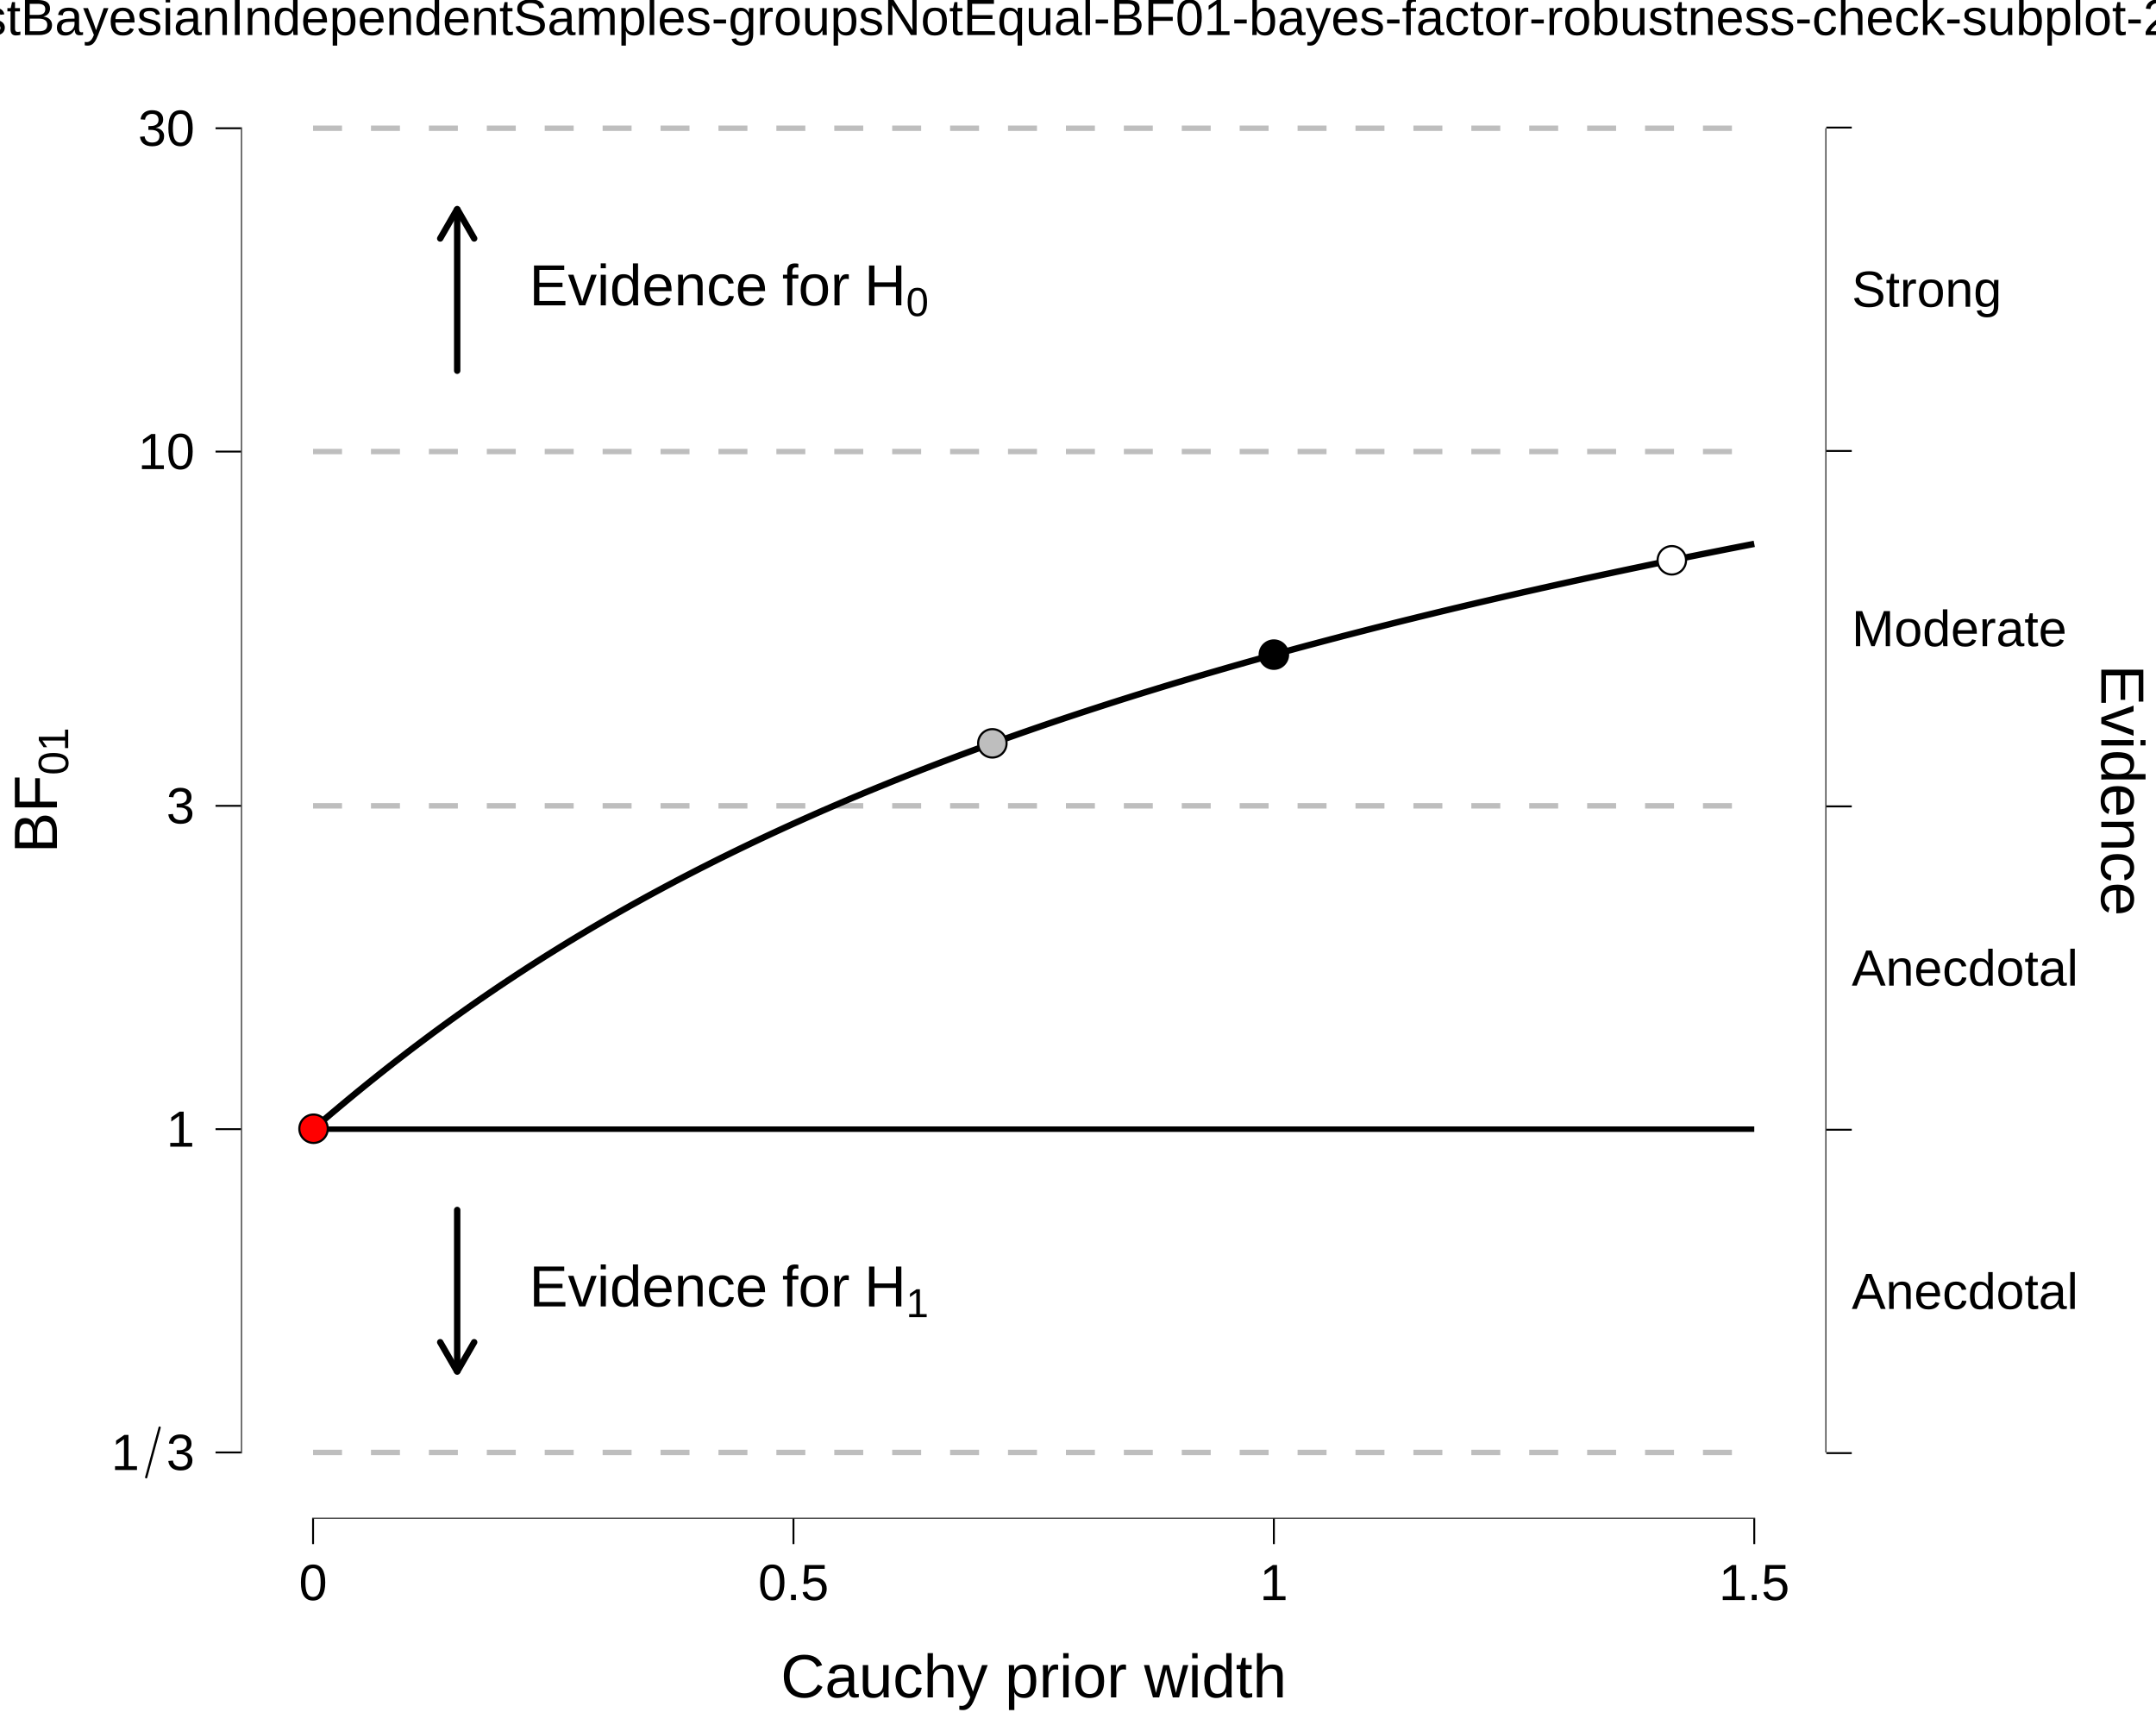
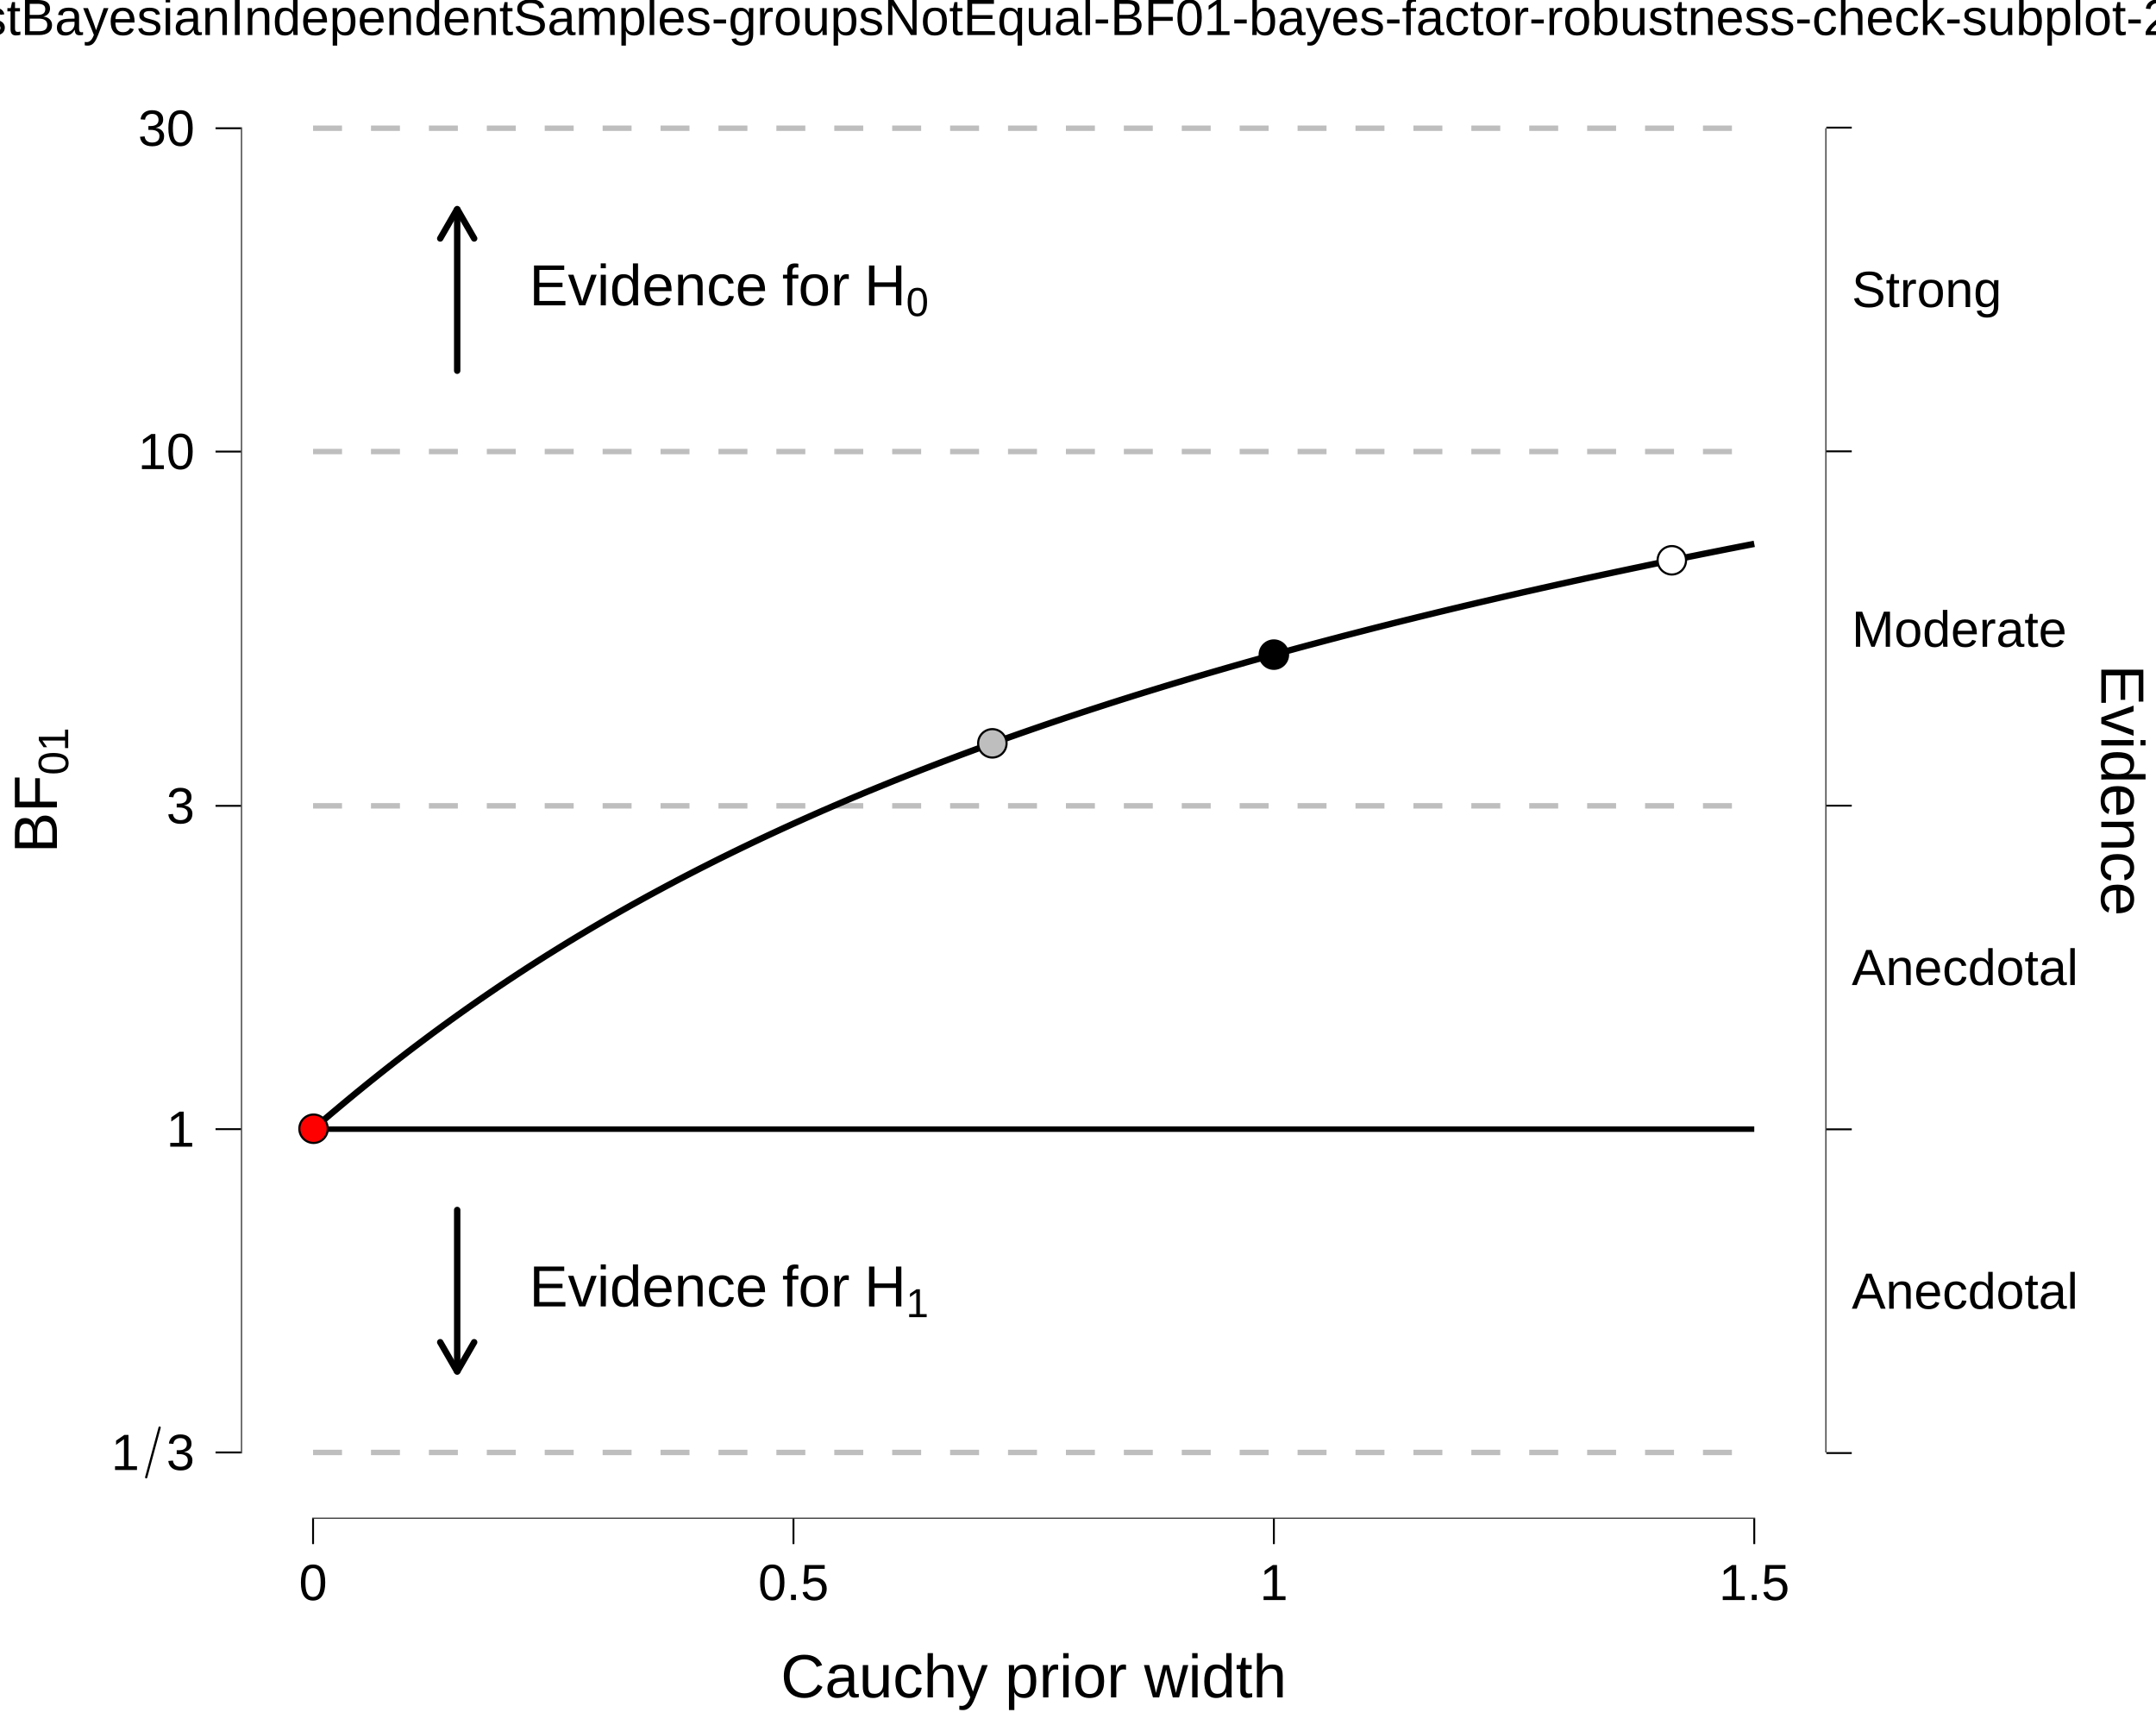
<svg xmlns="http://www.w3.org/2000/svg" viewBox="0 0 720.00 576.00">
  <defs>
    <style type="text/css">
    line, polyline, polygon, path, rect, circle {
      fill: none;
      stroke: #000000;
      stroke-linecap: round;
      stroke-linejoin: round;
      stroke-miterlimit: 10.00;
    }
  </style>
  </defs>
  <rect width="100%" height="100%" style="stroke: none; fill: #FFFFFF;" />
  <rect x="0.00" y="0.00" width="720.00" height="576.00" style="stroke-width: 10.67; stroke: none;" />
  <defs>
    <clipPath id="cpODAuNDl8NjA5LjkwfDUwNy4xMHwyMC43MQ==">
      <rect x="80.49" y="20.71" width="529.41" height="486.38" />
    </clipPath>
  </defs>
  <rect x="80.49" y="20.71" width="529.41" height="486.38" style="stroke-width: 10.67; stroke: none;" clip-path="url(#cpODAuNDl8NjA5LjkwfDUwNy4xMHwyMC43MQ==)" />
  <line x1="104.55" y1="484.99" x2="585.84" y2="484.99" style="stroke-width: 1.81; stroke: #BEBEBE; stroke-dasharray: 9.67,9.67; stroke-linecap: butt;" clip-path="url(#cpODAuNDl8NjA5LjkwfDUwNy4xMHwyMC43MQ==)" />
  <line x1="104.55" y1="377.04" x2="585.84" y2="377.04" style="stroke-width: 1.81; stroke-linecap: butt;" clip-path="url(#cpODAuNDl8NjA5LjkwfDUwNy4xMHwyMC43MQ==)" />
  <line x1="104.55" y1="269.08" x2="585.84" y2="269.08" style="stroke-width: 1.81; stroke: #BEBEBE; stroke-dasharray: 9.67,9.67; stroke-linecap: butt;" clip-path="url(#cpODAuNDl8NjA5LjkwfDUwNy4xMHwyMC43MQ==)" />
  <line x1="104.55" y1="150.78" x2="585.84" y2="150.78" style="stroke-width: 1.81; stroke: #BEBEBE; stroke-dasharray: 9.67,9.67; stroke-linecap: butt;" clip-path="url(#cpODAuNDl8NjA5LjkwfDUwNy4xMHwyMC43MQ==)" />
  <line x1="104.55" y1="42.82" x2="585.84" y2="42.82" style="stroke-width: 1.81; stroke: #BEBEBE; stroke-dasharray: 9.67,9.67; stroke-linecap: butt;" clip-path="url(#cpODAuNDl8NjA5LjkwfDUwNy4xMHwyMC43MQ==)" />
  <polyline points="104.71,376.90 105.92,375.86 107.12,374.83 108.33,373.80 109.53,372.77 110.74,371.75 111.95,370.74 113.15,369.73 114.36,368.72 115.56,367.72 116.77,366.72 117.98,365.72 119.18,364.73 120.39,363.75 121.59,362.77 122.80,361.79 124.00,360.82 125.21,359.86 126.42,358.89 127.62,357.94 128.83,356.98 130.03,356.04 131.24,355.09 132.45,354.15 133.65,353.22 134.86,352.29 136.06,351.36 137.27,350.44 138.47,349.53 139.68,348.62 140.89,347.71 142.09,346.81 143.30,345.91 144.50,345.01 145.71,344.13 146.92,343.24 148.12,342.36 149.33,341.49 150.53,340.61 151.74,339.75 152.94,338.88 154.15,338.03 155.36,337.17 156.56,336.32 157.77,335.48 158.97,334.64 160.18,333.80 161.39,332.97 162.59,332.14 163.80,331.32 165.00,330.50 166.21,329.68 167.41,328.87 168.62,328.07 169.83,327.26 171.03,326.47 172.24,325.67 173.44,324.88 174.65,324.10 175.85,323.31 177.06,322.53 178.27,321.76 179.47,320.99 180.68,320.22 181.88,319.46 183.09,318.70 184.30,317.95 185.50,317.20 186.71,316.45 187.91,315.71 189.12,314.97 190.32,314.23 191.53,313.50 192.74,312.77 193.94,312.05 195.15,311.33 196.35,310.61 197.56,309.89 198.77,309.18 199.97,308.48 201.18,307.77 202.38,307.07 203.59,306.38 204.79,305.69 206.00,305.00 207.21,304.31 208.41,303.63 209.62,302.95 210.82,302.27 212.03,301.60 213.24,300.93 214.44,300.27 215.65,299.60 216.85,298.94 218.06,298.29 219.26,297.64 220.47,296.99 221.68,296.34 222.88,295.70 224.09,295.06 225.29,294.42 226.50,293.78 227.71,293.15 228.91,292.52 230.12,291.90 231.32,291.28 232.53,290.66 233.73,290.04 234.94,289.43 236.15,288.82 237.35,288.21 238.56,287.61 239.76,287.00 240.97,286.40 242.18,285.81 243.38,285.22 244.59,284.62 245.79,284.04 247.00,283.45 248.20,282.87 249.41,282.29 250.62,281.71 251.82,281.14 253.03,280.56 254.23,279.99 255.44,279.43 256.65,278.86 257.85,278.30 259.06,277.74 260.26,277.19 261.47,276.63 262.67,276.08 263.88,275.53 265.09,274.98 266.29,274.44 267.50,273.90 268.70,273.36 269.91,272.82 271.12,272.29 272.32,271.75 273.53,271.22 274.73,270.69 275.94,270.17 277.14,269.65 278.35,269.12 279.56,268.61 280.76,268.09 281.97,267.57 283.17,267.06 284.38,266.55 285.59,266.04 286.79,265.54 288.00,265.03 289.20,264.53 290.41,264.03 291.61,263.54 292.82,263.04 294.03,262.55 295.23,262.06 296.44,261.57 297.64,261.08 298.85,260.59 300.06,260.11 301.26,259.63 302.47,259.15 303.67,258.67 304.88,258.20 306.08,257.73 307.29,257.25 308.50,256.78 309.70,256.32 310.91,255.85 312.11,255.39 313.32,254.92 314.52,254.46 315.73,254.01 316.94,253.55 318.14,253.09 319.35,252.64 320.55,252.19 321.76,251.74 322.97,251.29 324.17,250.85 325.38,250.40 326.58,249.96 327.79,249.52 328.99,249.08 330.20,248.64 331.41,248.21 332.61,247.77 333.82,247.34 335.02,246.91 336.23,246.48 337.44,246.05 338.64,245.63 339.85,245.20 341.05,244.78 342.26,244.36 343.46,243.94 344.67,243.52 345.88,243.10 347.08,242.69 348.29,242.27 349.49,241.86 350.70,241.45 351.91,241.04 353.11,240.63 354.32,240.23 355.52,239.82 356.73,239.42 357.93,239.02 359.14,238.62 360.35,238.22 361.55,237.82 362.76,237.43 363.96,237.03 365.17,236.64 366.38,236.25 367.58,235.86 368.79,235.47 369.99,235.08 371.20,234.69 372.40,234.31 373.61,233.92 374.82,233.54 376.02,233.16 377.23,232.78 378.43,232.40 379.64,232.02 380.85,231.65 382.05,231.27 383.26,230.90 384.46,230.53 385.67,230.16 386.87,229.79 388.08,229.42 389.29,229.05 390.49,228.69 391.70,228.32 392.90,227.96 394.11,227.60 395.32,227.24 396.52,226.88 397.73,226.52 398.93,226.16 400.14,225.80 401.34,225.45 402.55,225.09 403.76,224.74 404.96,224.39 406.17,224.04 407.37,223.69 408.58,223.34 409.79,222.99 410.99,222.65 412.20,222.30 413.40,221.96 414.61,221.62 415.81,221.27 417.02,220.93 418.23,220.59 419.43,220.26 420.64,219.92 421.84,219.58 423.05,219.25 424.26,218.91 425.46,218.58 426.67,218.25 427.87,217.92 429.08,217.58 430.28,217.26 431.49,216.93 432.70,216.60 433.90,216.27 435.11,215.95 436.31,215.62 437.52,215.30 438.73,214.98 439.93,214.66 441.14,214.34 442.34,214.02 443.55,213.70 444.75,213.38 445.96,213.07 447.17,212.75 448.37,212.43 449.58,212.12 450.78,211.81 451.99,211.50 453.19,211.19 454.40,210.88 455.61,210.57 456.81,210.26 458.02,209.95 459.22,209.64 460.43,209.34 461.64,209.03 462.84,208.73 464.05,208.43 465.25,208.12 466.46,207.82 467.66,207.52 468.87,207.22 470.08,206.92 471.28,206.63 472.49,206.33 473.69,206.03 474.90,205.74 476.11,205.44 477.31,205.15 478.52,204.86 479.72,204.56 480.93,204.27 482.13,203.98 483.34,203.69 484.55,203.40 485.75,203.11 486.96,202.83 488.16,202.54 489.37,202.25 490.58,201.97 491.78,201.69 492.99,201.40 494.19,201.12 495.40,200.84 496.60,200.56 497.81,200.28 499.02,200.00 500.22,199.72 501.43,199.44 502.63,199.16 503.84,198.88 505.05,198.61 506.25,198.33 507.46,198.06 508.66,197.78 509.87,197.51 511.07,197.24 512.28,196.97 513.49,196.70 514.69,196.42 515.90,196.16 517.10,195.89 518.31,195.62 519.52,195.35 520.72,195.08 521.93,194.82 523.13,194.55 524.34,194.29 525.54,194.02 526.75,193.76 527.96,193.50 529.16,193.23 530.37,192.97 531.57,192.71 532.78,192.45 533.99,192.19 535.19,191.93 536.40,191.67 537.60,191.42 538.81,191.16 540.01,190.90 541.22,190.65 542.43,190.39 543.63,190.14 544.84,189.88 546.04,189.63 547.25,189.38 548.46,189.13 549.66,188.87 550.87,188.62 552.07,188.37 553.28,188.12 554.48,187.87 555.69,187.63 556.90,187.38 558.10,187.13 559.31,186.88 560.51,186.64 561.72,186.39 562.93,186.15 564.13,185.90 565.34,185.66 566.54,185.42 567.75,185.17 568.95,184.93 570.16,184.69 571.37,184.45 572.57,184.21 573.78,183.97 574.98,183.73 576.19,183.49 577.39,183.25 578.60,183.02 579.81,182.78 581.01,182.54 582.22,182.31 583.42,182.07 584.63,181.84 585.84,181.60 " style="stroke-width: 2.13; stroke-linecap: butt;" clip-path="url(#cpODAuNDl8NjA5LjkwfDUwNy4xMHwyMC43MQ==)" />
  <circle cx="104.71" cy="376.90" r="3.56pt" style="stroke-width: 0.71; fill: #FF0000;" clip-path="url(#cpODAuNDl8NjA5LjkwfDUwNy4xMHwyMC43MQ==)" />
  <circle cx="331.40" cy="248.21" r="3.56pt" style="stroke-width: 0.71; fill: #BEBEBE;" clip-path="url(#cpODAuNDl8NjA5LjkwfDUwNy4xMHwyMC43MQ==)" />
  <circle cx="425.41" cy="218.59" r="3.56pt" style="stroke-width: 0.71; fill: #000000;" clip-path="url(#cpODAuNDl8NjA5LjkwfDUwNy4xMHwyMC43MQ==)" />
  <circle cx="558.31" cy="187.09" r="3.56pt" style="stroke-width: 0.71; fill: #FFFFFF;" clip-path="url(#cpODAuNDl8NjA5LjkwfDUwNy4xMHwyMC43MQ==)" />
  <line x1="152.68" y1="404.02" x2="152.68" y2="458.00" style="stroke-width: 2.13; stroke-linejoin: bevel;" clip-path="url(#cpODAuNDl8NjA5LjkwfDUwNy4xMHwyMC43MQ==)" />
  <polyline points="147.01,448.18 152.68,458.00 158.35,448.18 " style="stroke-width: 2.13; stroke-linejoin: bevel;" clip-path="url(#cpODAuNDl8NjA5LjkwfDUwNy4xMHwyMC43MQ==)" />
  <line x1="152.68" y1="123.79" x2="152.68" y2="69.81" style="stroke-width: 2.13; stroke-linejoin: bevel;" clip-path="url(#cpODAuNDl8NjA5LjkwfDUwNy4xMHwyMC43MQ==)" />
  <polyline points="158.35,79.63 152.68,69.81 147.01,79.63 " style="stroke-width: 2.13; stroke-linejoin: bevel;" clip-path="url(#cpODAuNDl8NjA5LjkwfDUwNy4xMHwyMC43MQ==)" />
  <g clip-path="url(#cpODAuNDl8NjA5LjkwfDUwNy4xMHwyMC43MQ==)">
    <text x="176.74" y="436.23" style="font-size: 19.35px; font-family: Liberation Sans;" textLength="12.91px" lengthAdjust="spacingAndGlyphs">E</text>
  </g>
  <g clip-path="url(#cpODAuNDl8NjA5LjkwfDUwNy4xMHwyMC43MQ==)">
    <text x="189.65" y="436.23" style="font-size: 19.35px; font-family: Liberation Sans;" textLength="9.67px" lengthAdjust="spacingAndGlyphs">v</text>
  </g>
  <g clip-path="url(#cpODAuNDl8NjA5LjkwfDUwNy4xMHwyMC43MQ==)">
    <text x="199.32" y="436.23" style="font-size: 19.35px; font-family: Liberation Sans;" textLength="4.30px" lengthAdjust="spacingAndGlyphs">i</text>
  </g>
  <g clip-path="url(#cpODAuNDl8NjA5LjkwfDUwNy4xMHwyMC43MQ==)">
    <text x="203.62" y="436.23" style="font-size: 19.35px; font-family: Liberation Sans;" textLength="10.77px" lengthAdjust="spacingAndGlyphs">d</text>
  </g>
  <g clip-path="url(#cpODAuNDl8NjA5LjkwfDUwNy4xMHwyMC43MQ==)">
    <text x="214.38" y="436.23" style="font-size: 19.35px; font-family: Liberation Sans;" textLength="10.77px" lengthAdjust="spacingAndGlyphs">e</text>
  </g>
  <g clip-path="url(#cpODAuNDl8NjA5LjkwfDUwNy4xMHwyMC43MQ==)">
    <text x="225.15" y="436.23" style="font-size: 19.35px; font-family: Liberation Sans;" textLength="10.77px" lengthAdjust="spacingAndGlyphs">n</text>
  </g>
  <g clip-path="url(#cpODAuNDl8NjA5LjkwfDUwNy4xMHwyMC43MQ==)">
    <text x="235.92" y="436.23" style="font-size: 19.35px; font-family: Liberation Sans;" textLength="9.67px" lengthAdjust="spacingAndGlyphs">c</text>
  </g>
  <g clip-path="url(#cpODAuNDl8NjA5LjkwfDUwNy4xMHwyMC43MQ==)">
    <text x="245.59" y="436.23" style="font-size: 19.35px; font-family: Liberation Sans;" textLength="10.77px" lengthAdjust="spacingAndGlyphs">e</text>
  </g>
  <g clip-path="url(#cpODAuNDl8NjA5LjkwfDUwNy4xMHwyMC43MQ==)">
    <text x="256.35" y="436.23" style="font-size: 19.35px; font-family: Symbola;" textLength="4.84px" lengthAdjust="spacingAndGlyphs"> </text>
  </g>
  <g clip-path="url(#cpODAuNDl8NjA5LjkwfDUwNy4xMHwyMC43MQ==)">
    <text x="261.20" y="436.23" style="font-size: 19.35px; font-family: Liberation Sans;" textLength="22.58px" lengthAdjust="spacingAndGlyphs">for</text>
  </g>
  <g clip-path="url(#cpODAuNDl8NjA5LjkwfDUwNy4xMHwyMC43MQ==)">
    <text x="283.77" y="436.23" style="font-size: 19.35px; font-family: Symbola;" textLength="4.84px" lengthAdjust="spacingAndGlyphs"> </text>
  </g>
  <g clip-path="url(#cpODAuNDl8NjA5LjkwfDUwNy4xMHwyMC43MQ==)">
    <text x="288.62" y="436.23" style="font-size: 19.35px; font-family: Liberation Sans;" textLength="13.97px" lengthAdjust="spacingAndGlyphs">H</text>
  </g>
  <g clip-path="url(#cpODAuNDl8NjA5LjkwfDUwNy4xMHwyMC43MQ==)">
    <text x="302.59" y="439.81" style="font-size: 13.54px; font-family: Liberation Sans;" textLength="7.53px" lengthAdjust="spacingAndGlyphs">1</text>
  </g>
  <g clip-path="url(#cpODAuNDl8NjA5LjkwfDUwNy4xMHwyMC43MQ==)">
    <text x="176.74" y="101.96" style="font-size: 19.35px; font-family: Liberation Sans;" textLength="12.91px" lengthAdjust="spacingAndGlyphs">E</text>
  </g>
  <g clip-path="url(#cpODAuNDl8NjA5LjkwfDUwNy4xMHwyMC43MQ==)">
    <text x="189.65" y="101.96" style="font-size: 19.35px; font-family: Liberation Sans;" textLength="9.67px" lengthAdjust="spacingAndGlyphs">v</text>
  </g>
  <g clip-path="url(#cpODAuNDl8NjA5LjkwfDUwNy4xMHwyMC43MQ==)">
    <text x="199.32" y="101.96" style="font-size: 19.35px; font-family: Liberation Sans;" textLength="4.30px" lengthAdjust="spacingAndGlyphs">i</text>
  </g>
  <g clip-path="url(#cpODAuNDl8NjA5LjkwfDUwNy4xMHwyMC43MQ==)">
    <text x="203.62" y="101.96" style="font-size: 19.35px; font-family: Liberation Sans;" textLength="10.77px" lengthAdjust="spacingAndGlyphs">d</text>
  </g>
  <g clip-path="url(#cpODAuNDl8NjA5LjkwfDUwNy4xMHwyMC43MQ==)">
    <text x="214.38" y="101.96" style="font-size: 19.35px; font-family: Liberation Sans;" textLength="10.77px" lengthAdjust="spacingAndGlyphs">e</text>
  </g>
  <g clip-path="url(#cpODAuNDl8NjA5LjkwfDUwNy4xMHwyMC43MQ==)">
    <text x="225.15" y="101.96" style="font-size: 19.35px; font-family: Liberation Sans;" textLength="10.77px" lengthAdjust="spacingAndGlyphs">n</text>
  </g>
  <g clip-path="url(#cpODAuNDl8NjA5LjkwfDUwNy4xMHwyMC43MQ==)">
    <text x="235.92" y="101.96" style="font-size: 19.35px; font-family: Liberation Sans;" textLength="9.67px" lengthAdjust="spacingAndGlyphs">c</text>
  </g>
  <g clip-path="url(#cpODAuNDl8NjA5LjkwfDUwNy4xMHwyMC43MQ==)">
    <text x="245.59" y="101.96" style="font-size: 19.35px; font-family: Liberation Sans;" textLength="10.77px" lengthAdjust="spacingAndGlyphs">e</text>
  </g>
  <g clip-path="url(#cpODAuNDl8NjA5LjkwfDUwNy4xMHwyMC43MQ==)">
    <text x="256.35" y="101.96" style="font-size: 19.35px; font-family: Symbola;" textLength="4.84px" lengthAdjust="spacingAndGlyphs"> </text>
  </g>
  <g clip-path="url(#cpODAuNDl8NjA5LjkwfDUwNy4xMHwyMC43MQ==)">
    <text x="261.20" y="101.96" style="font-size: 19.35px; font-family: Liberation Sans;" textLength="22.58px" lengthAdjust="spacingAndGlyphs">for</text>
  </g>
  <g clip-path="url(#cpODAuNDl8NjA5LjkwfDUwNy4xMHwyMC43MQ==)">
    <text x="283.77" y="101.96" style="font-size: 19.35px; font-family: Symbola;" textLength="4.84px" lengthAdjust="spacingAndGlyphs"> </text>
  </g>
  <g clip-path="url(#cpODAuNDl8NjA5LjkwfDUwNy4xMHwyMC43MQ==)">
    <text x="288.62" y="101.96" style="font-size: 19.35px; font-family: Liberation Sans;" textLength="13.97px" lengthAdjust="spacingAndGlyphs">H</text>
  </g>
  <g clip-path="url(#cpODAuNDl8NjA5LjkwfDUwNy4xMHwyMC43MQ==)">
    <text x="302.59" y="105.53" style="font-size: 13.54px; font-family: Liberation Sans;" textLength="7.53px" lengthAdjust="spacingAndGlyphs">0</text>
  </g>
  <line x1="104.23" y1="507.10" x2="586.15" y2="507.10" style="stroke-width: 0.64; stroke-linecap: butt;" clip-path="url(#cpODAuNDl8NjA5LjkwfDUwNy4xMHwyMC43MQ==)" />
  <line x1="80.49" y1="485.31" x2="80.49" y2="42.50" style="stroke-width: 0.64; stroke-linecap: butt;" clip-path="url(#cpODAuNDl8NjA5LjkwfDUwNy4xMHwyMC43MQ==)" />
  <line x1="609.90" y1="484.99" x2="609.90" y2="42.82" style="stroke-width: 0.64; stroke-linecap: butt;" clip-path="url(#cpODAuNDl8NjA5LjkwfDUwNy4xMHwyMC43MQ==)" />
  <rect x="80.49" y="20.71" width="529.41" height="486.38" style="stroke-width: 0.00; stroke: none;" clip-path="url(#cpODAuNDl8NjA5LjkwfDUwNy4xMHwyMC43MQ==)" />
  <defs>
    <clipPath id="cpMC4wMHw3MjAuMDB8NTc2LjAwfDAuMDA=">
      <rect x="0.00" y="0.00" width="720.00" height="576.00" />
    </clipPath>
  </defs>
  <polyline points="80.49,507.10 80.49,20.71 " style="stroke-width: 0.00; stroke: none; stroke-linecap: butt;" clip-path="url(#cpMC4wMHw3MjAuMDB8NTc2LjAwfDAuMDA=)" />
  <g clip-path="url(#cpMC4wMHw3MjAuMDB8NTc2LjAwfDAuMDA=)">
    <text x="37.12" y="490.84" style="font-size: 17.00px; font-family: Liberation Sans;" textLength="9.45px" lengthAdjust="spacingAndGlyphs">1</text>
  </g>
  <polyline points="48.82,493.29 53.31,476.68 " style="stroke-width: 0.75;" clip-path="url(#cpMC4wMHw3MjAuMDB8NTc2LjAwfDAuMDA=)" />
  <g clip-path="url(#cpMC4wMHw3MjAuMDB8NTc2LjAwfDAuMDA=)">
    <text x="55.56" y="490.84" style="font-size: 17.00px; font-family: Liberation Sans;" textLength="9.45px" lengthAdjust="spacingAndGlyphs">3</text>
  </g>
  <g clip-path="url(#cpMC4wMHw3MjAuMDB8NTc2LjAwfDAuMDA=)">
    <text x="55.56" y="382.89" style="font-size: 17.00px; font-family: Liberation Sans;" textLength="9.45px" lengthAdjust="spacingAndGlyphs">1</text>
  </g>
  <g clip-path="url(#cpMC4wMHw3MjAuMDB8NTc2LjAwfDAuMDA=)">
    <text x="55.56" y="274.93" style="font-size: 17.00px; font-family: Liberation Sans;" textLength="9.45px" lengthAdjust="spacingAndGlyphs">3</text>
  </g>
  <g clip-path="url(#cpMC4wMHw3MjAuMDB8NTc2LjAwfDAuMDA=)">
    <text x="46.10" y="156.63" style="font-size: 17.00px; font-family: Liberation Sans;" textLength="18.91px" lengthAdjust="spacingAndGlyphs">10</text>
  </g>
  <g clip-path="url(#cpMC4wMHw3MjAuMDB8NTc2LjAwfDAuMDA=)">
    <text x="46.10" y="48.67" style="font-size: 17.00px; font-family: Liberation Sans;" textLength="18.91px" lengthAdjust="spacingAndGlyphs">30</text>
  </g>
  <polyline points="71.98,484.99 80.49,484.99 " style="stroke-width: 0.64; stroke-linecap: butt;" clip-path="url(#cpMC4wMHw3MjAuMDB8NTc2LjAwfDAuMDA=)" />
  <polyline points="71.98,377.04 80.49,377.04 " style="stroke-width: 0.64; stroke-linecap: butt;" clip-path="url(#cpMC4wMHw3MjAuMDB8NTc2LjAwfDAuMDA=)" />
  <polyline points="71.98,269.08 80.49,269.08 " style="stroke-width: 0.64; stroke-linecap: butt;" clip-path="url(#cpMC4wMHw3MjAuMDB8NTc2LjAwfDAuMDA=)" />
  <polyline points="71.98,150.78 80.49,150.78 " style="stroke-width: 0.64; stroke-linecap: butt;" clip-path="url(#cpMC4wMHw3MjAuMDB8NTc2LjAwfDAuMDA=)" />
  <polyline points="71.98,42.82 80.49,42.82 " style="stroke-width: 0.64; stroke-linecap: butt;" clip-path="url(#cpMC4wMHw3MjAuMDB8NTc2LjAwfDAuMDA=)" />
  <polyline points="609.90,507.10 609.90,20.71 " style="stroke-width: 0.00; stroke: none; stroke-linecap: butt;" clip-path="url(#cpMC4wMHw3MjAuMDB8NTc2LjAwfDAuMDA=)" />
-   <polyline points="609.90,485.21 618.40,485.21 " style="stroke-width: 0.64; stroke-linecap: butt;" clip-path="url(#cpMC4wMHw3MjAuMDB8NTc2LjAwfDAuMDA=)" />
-   <polyline points="609.90,431.22 618.40,431.22 " style="stroke-width: 0.64; stroke: none; stroke-linecap: butt;" clip-path="url(#cpMC4wMHw3MjAuMDB8NTc2LjAwfDAuMDA=)" />
-   <polyline points="609.90,377.23 618.40,377.23 " style="stroke-width: 0.64; stroke-linecap: butt;" clip-path="url(#cpMC4wMHw3MjAuMDB8NTc2LjAwfDAuMDA=)" />
-   <polyline points="609.90,323.24 618.40,323.24 " style="stroke-width: 0.64; stroke: none; stroke-linecap: butt;" clip-path="url(#cpMC4wMHw3MjAuMDB8NTc2LjAwfDAuMDA=)" />
-   <polyline points="609.90,269.26 618.40,269.26 " style="stroke-width: 0.64; stroke-linecap: butt;" clip-path="url(#cpMC4wMHw3MjAuMDB8NTc2LjAwfDAuMDA=)" />
-   <polyline points="609.90,209.92 618.40,209.92 " style="stroke-width: 0.64; stroke: none; stroke-linecap: butt;" clip-path="url(#cpMC4wMHw3MjAuMDB8NTc2LjAwfDAuMDA=)" />
-   <polyline points="609.90,150.58 618.40,150.58 " style="stroke-width: 0.64; stroke-linecap: butt;" clip-path="url(#cpMC4wMHw3MjAuMDB8NTc2LjAwfDAuMDA=)" />
-   <polyline points="609.90,96.59 618.40,96.59 " style="stroke-width: 0.64; stroke: none; stroke-linecap: butt;" clip-path="url(#cpMC4wMHw3MjAuMDB8NTc2LjAwfDAuMDA=)" />
-   <polyline points="609.90,42.60 618.40,42.60 " style="stroke-width: 0.64; stroke-linecap: butt;" clip-path="url(#cpMC4wMHw3MjAuMDB8NTc2LjAwfDAuMDA=)" />
-   <g clip-path="url(#cpMC4wMHw3MjAuMDB8NTc2LjAwfDAuMDA=)">
-     <text x="618.40" y="437.07" style="font-size: 17.00px; font-family: Liberation Sans;" textLength="75.61px" lengthAdjust="spacingAndGlyphs">Anecdotal</text>
-   </g>
-   <g clip-path="url(#cpMC4wMHw3MjAuMDB8NTc2LjAwfDAuMDA=)">
-     <text x="618.40" y="329.10" style="font-size: 17.00px; font-family: Liberation Sans;" textLength="75.61px" lengthAdjust="spacingAndGlyphs">Anecdotal</text>
-   </g>
-   <g clip-path="url(#cpMC4wMHw3MjAuMDB8NTc2LjAwfDAuMDA=)">
-     <text x="618.40" y="215.77" style="font-size: 17.00px; font-family: Liberation Sans;" textLength="71.80px" lengthAdjust="spacingAndGlyphs">Moderate</text>
-   </g>
-   <g clip-path="url(#cpMC4wMHw3MjAuMDB8NTc2LjAwfDAuMDA=)">
-     <text x="618.40" y="102.44" style="font-size: 17.00px; font-family: Liberation Sans;" textLength="50.08px" lengthAdjust="spacingAndGlyphs">Strong</text>
+   <polyline points="609.90,485.19 618.40,485.19 " style="stroke-width: 0.64; stroke-linecap: butt;" clip-path="url(#cpMC4wMHw3MjAuMDB8NTc2LjAwfDAuMDA=)" />
+   <polyline points="609.90,431.15 618.40,431.15 " style="stroke-width: 0.64; stroke: none; stroke-linecap: butt;" clip-path="url(#cpMC4wMHw3MjAuMDB8NTc2LjAwfDAuMDA=)" />
+   <polyline points="609.90,377.10 618.40,377.10 " style="stroke-width: 0.64; stroke-linecap: butt;" clip-path="url(#cpMC4wMHw3MjAuMDB8NTc2LjAwfDAuMDA=)" />
+   <polyline points="609.90,323.06 618.40,323.06 " style="stroke-width: 0.64; stroke: none; stroke-linecap: butt;" clip-path="url(#cpMC4wMHw3MjAuMDB8NTc2LjAwfDAuMDA=)" />
+   <polyline points="609.90,269.02 618.40,269.02 " style="stroke-width: 0.64; stroke-linecap: butt;" clip-path="url(#cpMC4wMHw3MjAuMDB8NTc2LjAwfDAuMDA=)" />
+   <polyline points="609.90,210.11 618.40,210.11 " style="stroke-width: 0.64; stroke: none; stroke-linecap: butt;" clip-path="url(#cpMC4wMHw3MjAuMDB8NTc2LjAwfDAuMDA=)" />
+   <polyline points="609.90,150.71 618.40,150.71 " style="stroke-width: 0.64; stroke-linecap: butt;" clip-path="url(#cpMC4wMHw3MjAuMDB8NTc2LjAwfDAuMDA=)" />
+   <polyline points="609.90,96.67 618.40,96.67 " style="stroke-width: 0.64; stroke: none; stroke-linecap: butt;" clip-path="url(#cpMC4wMHw3MjAuMDB8NTc2LjAwfDAuMDA=)" />
+   <polyline points="609.90,42.62 618.40,42.62 " style="stroke-width: 0.64; stroke-linecap: butt;" clip-path="url(#cpMC4wMHw3MjAuMDB8NTc2LjAwfDAuMDA=)" />
+   <g clip-path="url(#cpMC4wMHw3MjAuMDB8NTc2LjAwfDAuMDA=)">
+     <text x="618.40" y="437.00" style="font-size: 17.00px; font-family: Liberation Sans;" textLength="75.61px" lengthAdjust="spacingAndGlyphs">Anecdotal</text>
+   </g>
+   <g clip-path="url(#cpMC4wMHw3MjAuMDB8NTc2LjAwfDAuMDA=)">
+     <text x="618.40" y="328.91" style="font-size: 17.00px; font-family: Liberation Sans;" textLength="75.61px" lengthAdjust="spacingAndGlyphs">Anecdotal</text>
+   </g>
+   <g clip-path="url(#cpMC4wMHw3MjAuMDB8NTc2LjAwfDAuMDA=)">
+     <text x="618.40" y="215.96" style="font-size: 17.00px; font-family: Liberation Sans;" textLength="71.80px" lengthAdjust="spacingAndGlyphs">Moderate</text>
+   </g>
+   <g clip-path="url(#cpMC4wMHw3MjAuMDB8NTc2LjAwfDAuMDA=)">
+     <text x="618.40" y="102.52" style="font-size: 17.00px; font-family: Liberation Sans;" textLength="50.08px" lengthAdjust="spacingAndGlyphs">Strong</text>
  </g>
  <polyline points="80.49,507.10 609.90,507.10 " style="stroke-width: 0.00; stroke: none; stroke-linecap: butt;" clip-path="url(#cpMC4wMHw3MjAuMDB8NTc2LjAwfDAuMDA=)" />
  <polyline points="104.55,515.60 104.55,507.10 " style="stroke-width: 0.64; stroke-linecap: butt;" clip-path="url(#cpMC4wMHw3MjAuMDB8NTc2LjAwfDAuMDA=)" />
  <polyline points="264.98,515.60 264.98,507.10 " style="stroke-width: 0.64; stroke-linecap: butt;" clip-path="url(#cpMC4wMHw3MjAuMDB8NTc2LjAwfDAuMDA=)" />
  <polyline points="425.41,515.60 425.41,507.10 " style="stroke-width: 0.64; stroke-linecap: butt;" clip-path="url(#cpMC4wMHw3MjAuMDB8NTc2LjAwfDAuMDA=)" />
  <polyline points="585.84,515.60 585.84,507.10 " style="stroke-width: 0.64; stroke-linecap: butt;" clip-path="url(#cpMC4wMHw3MjAuMDB8NTc2LjAwfDAuMDA=)" />
  <g clip-path="url(#cpMC4wMHw3MjAuMDB8NTc2LjAwfDAuMDA=)">
    <text x="99.82" y="534.28" style="font-size: 17.00px; font-family: Liberation Sans;" textLength="9.45px" lengthAdjust="spacingAndGlyphs">0</text>
  </g>
  <g clip-path="url(#cpMC4wMHw3MjAuMDB8NTc2LjAwfDAuMDA=)">
    <text x="253.17" y="534.28" style="font-size: 17.00px; font-family: Liberation Sans;" textLength="23.62px" lengthAdjust="spacingAndGlyphs">0.5</text>
  </g>
  <g clip-path="url(#cpMC4wMHw3MjAuMDB8NTc2LjAwfDAuMDA=)">
    <text x="420.68" y="534.28" style="font-size: 17.00px; font-family: Liberation Sans;" textLength="9.45px" lengthAdjust="spacingAndGlyphs">1</text>
  </g>
  <g clip-path="url(#cpMC4wMHw3MjAuMDB8NTc2LjAwfDAuMDA=)">
    <text x="574.02" y="534.28" style="font-size: 17.00px; font-family: Liberation Sans;" textLength="23.62px" lengthAdjust="spacingAndGlyphs">1.5</text>
  </g>
  <g clip-path="url(#cpMC4wMHw3MjAuMDB8NTc2LjAwfDAuMDA=)">
    <text x="260.73" y="566.78" style="font-size: 20.40px; font-family: Liberation Sans;" textLength="168.92px" lengthAdjust="spacingAndGlyphs">Cauchy prior width</text>
  </g>
  <g clip-path="url(#cpMC4wMHw3MjAuMDB8NTc2LjAwfDAuMDA=)">
    <text transform="translate(19.01,284.87) rotate(-90)" style="font-size: 20.40px; font-family: Liberation Sans;" textLength="13.59px" lengthAdjust="spacingAndGlyphs">B</text>
  </g>
  <g clip-path="url(#cpMC4wMHw3MjAuMDB8NTc2LjAwfDAuMDA=)">
    <text transform="translate(19.01,271.27) rotate(-90)" style="font-size: 20.40px; font-family: Liberation Sans;" textLength="12.45px" lengthAdjust="spacingAndGlyphs">F</text>
  </g>
  <g clip-path="url(#cpMC4wMHw3MjAuMDB8NTc2LjAwfDAuMDA=)">
    <text transform="translate(22.78,258.82) rotate(-90)" style="font-size: 14.28px; font-family: Liberation Sans;" textLength="7.94px" lengthAdjust="spacingAndGlyphs">0</text>
  </g>
  <g clip-path="url(#cpMC4wMHw3MjAuMDB8NTc2LjAwfDAuMDA=)">
    <text transform="translate(22.78,250.88) rotate(-90)" style="font-size: 14.28px; font-family: Liberation Sans;" textLength="7.94px" lengthAdjust="spacingAndGlyphs">1</text>
  </g>
  <g clip-path="url(#cpMC4wMHw3MjAuMDB8NTc2LjAwfDAuMDA=)">
    <text transform="translate(701.73,221.95) rotate(90)" style="font-size: 20.40px; font-family: Liberation Sans;" textLength="83.91px" lengthAdjust="spacingAndGlyphs">Evidence</text>
  </g>
  <g clip-path="url(#cpMC4wMHw3MjAuMDB8NTc2LjAwfDAuMDA=)">
    <text x="-34.62" y="11.70" style="font-size: 17.00px; font-family: Liberation Sans;" textLength="759.62px" lengthAdjust="spacingAndGlyphs">TTestBayesianIndependentSamples-groupsNotEqual-BF01-bayes-factor-robustness-check-subplot-2</text>
  </g>
</svg>
